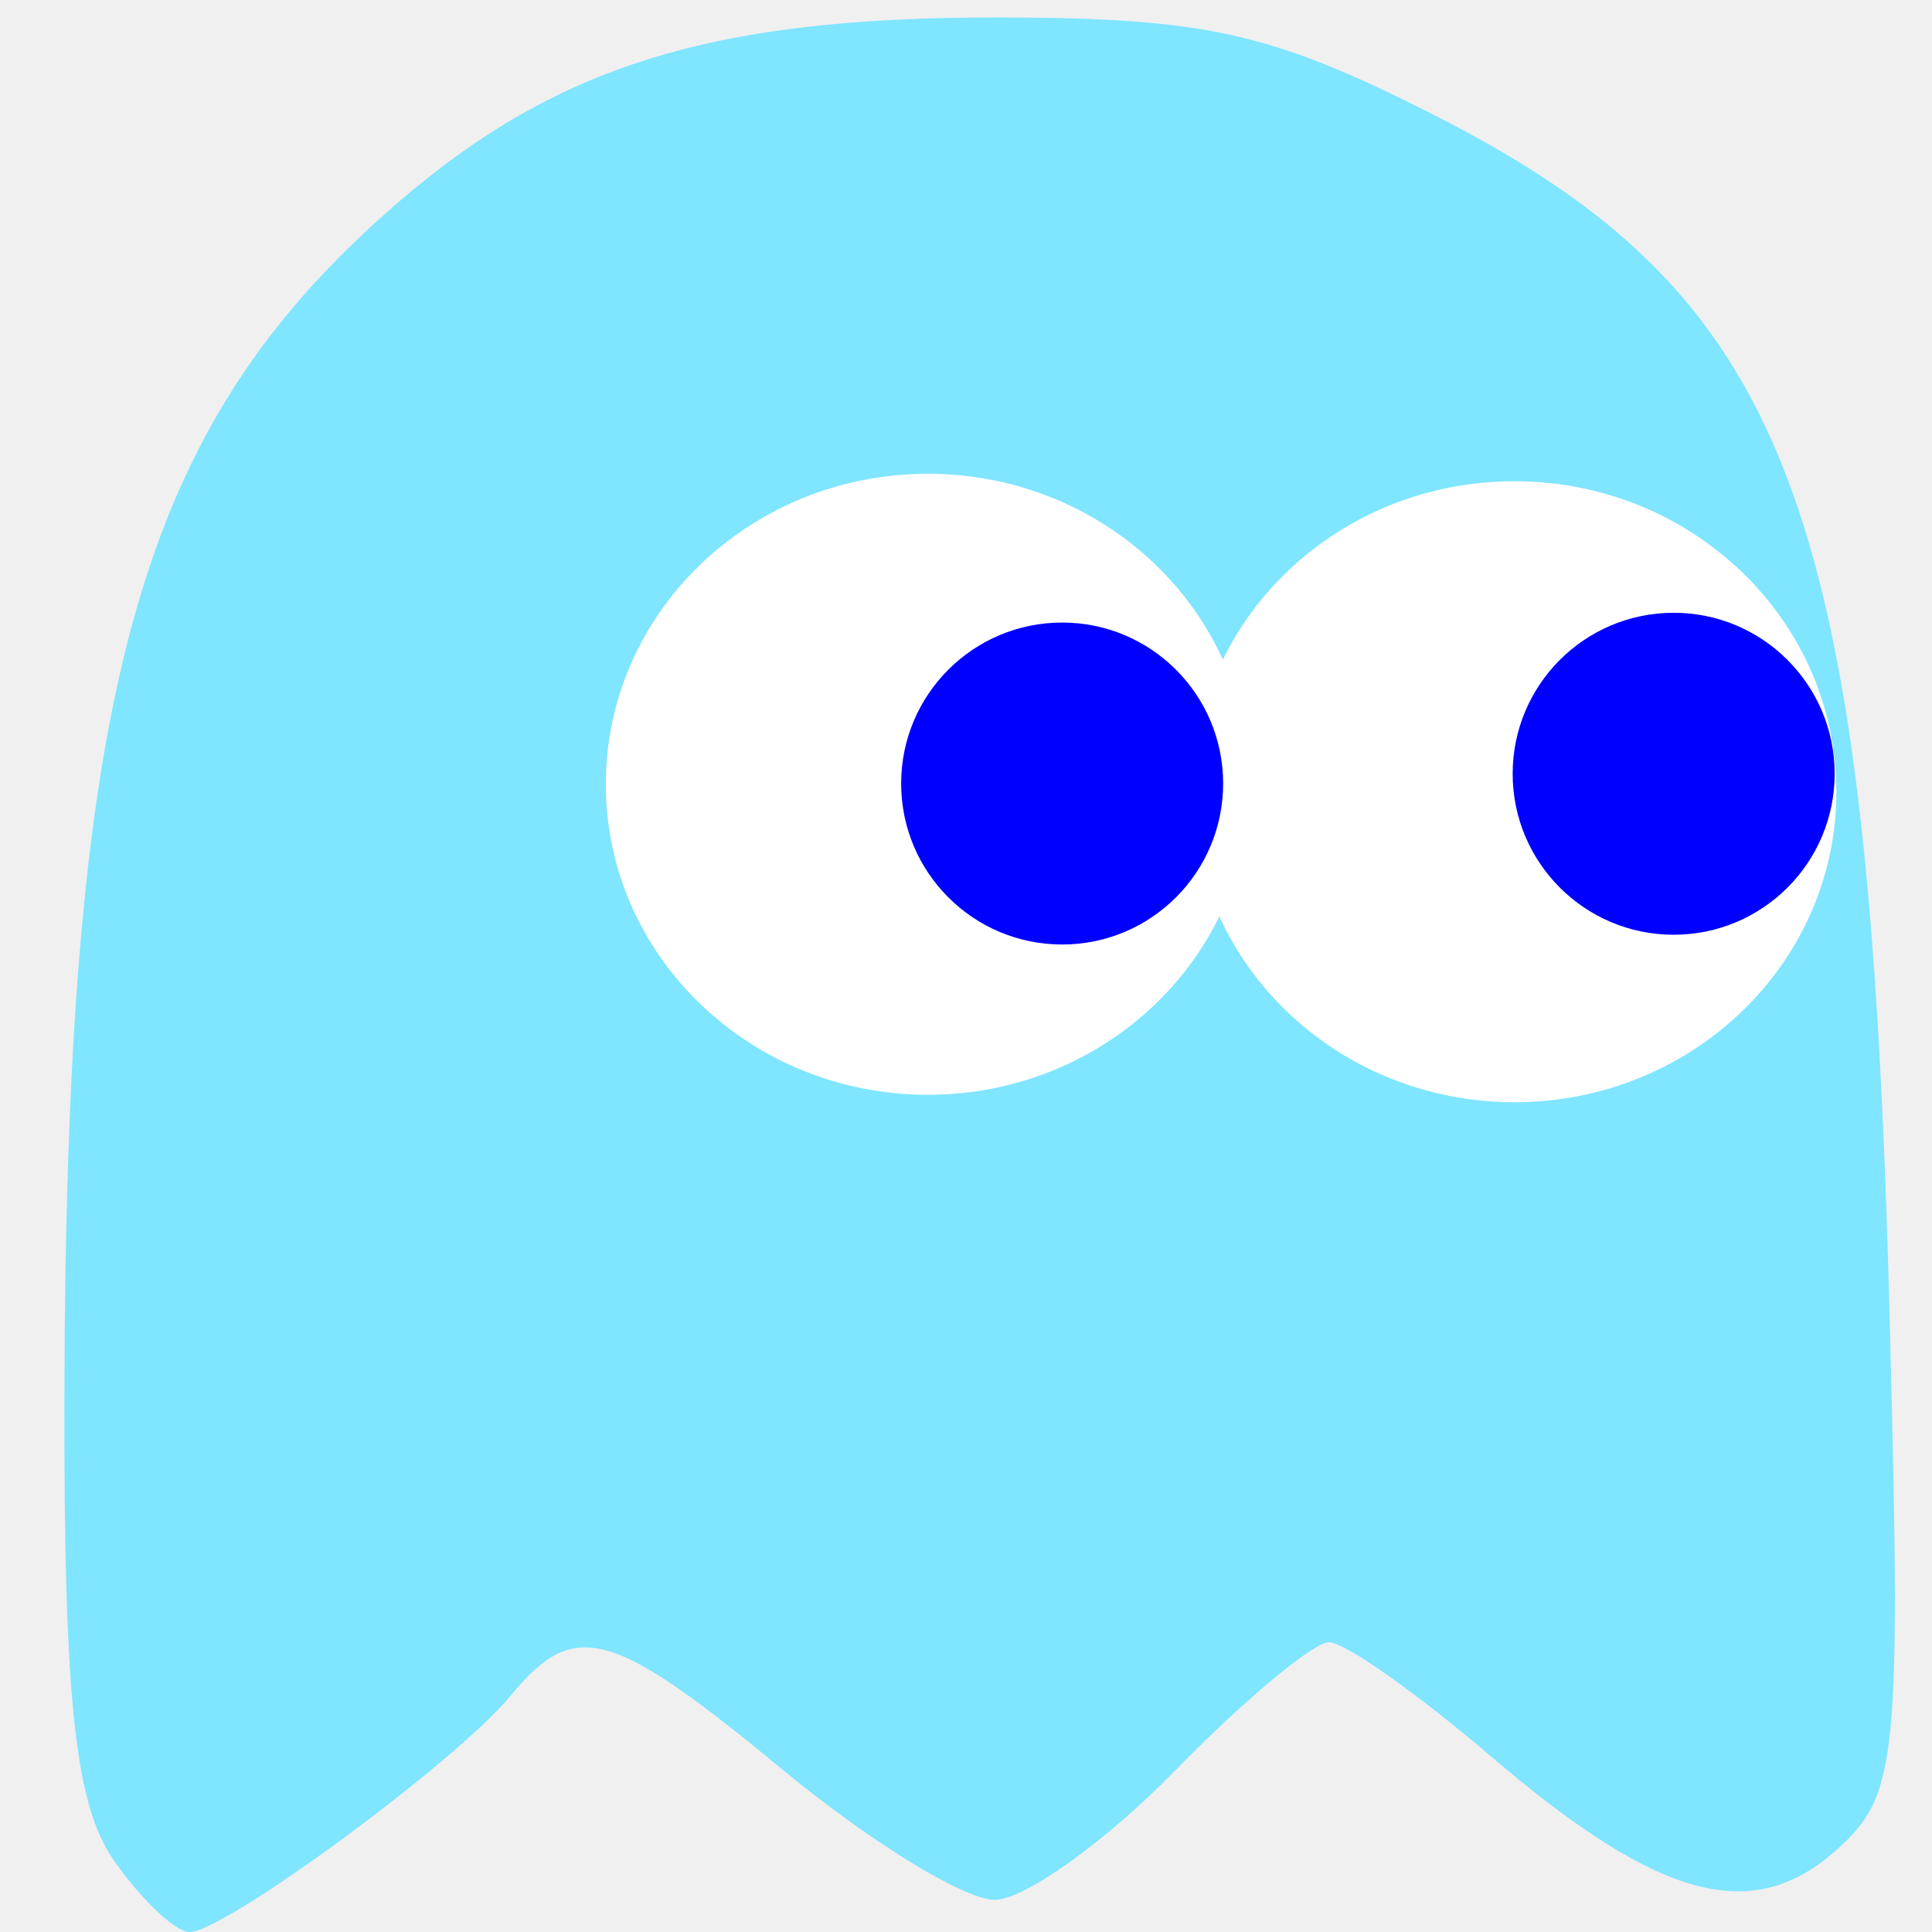
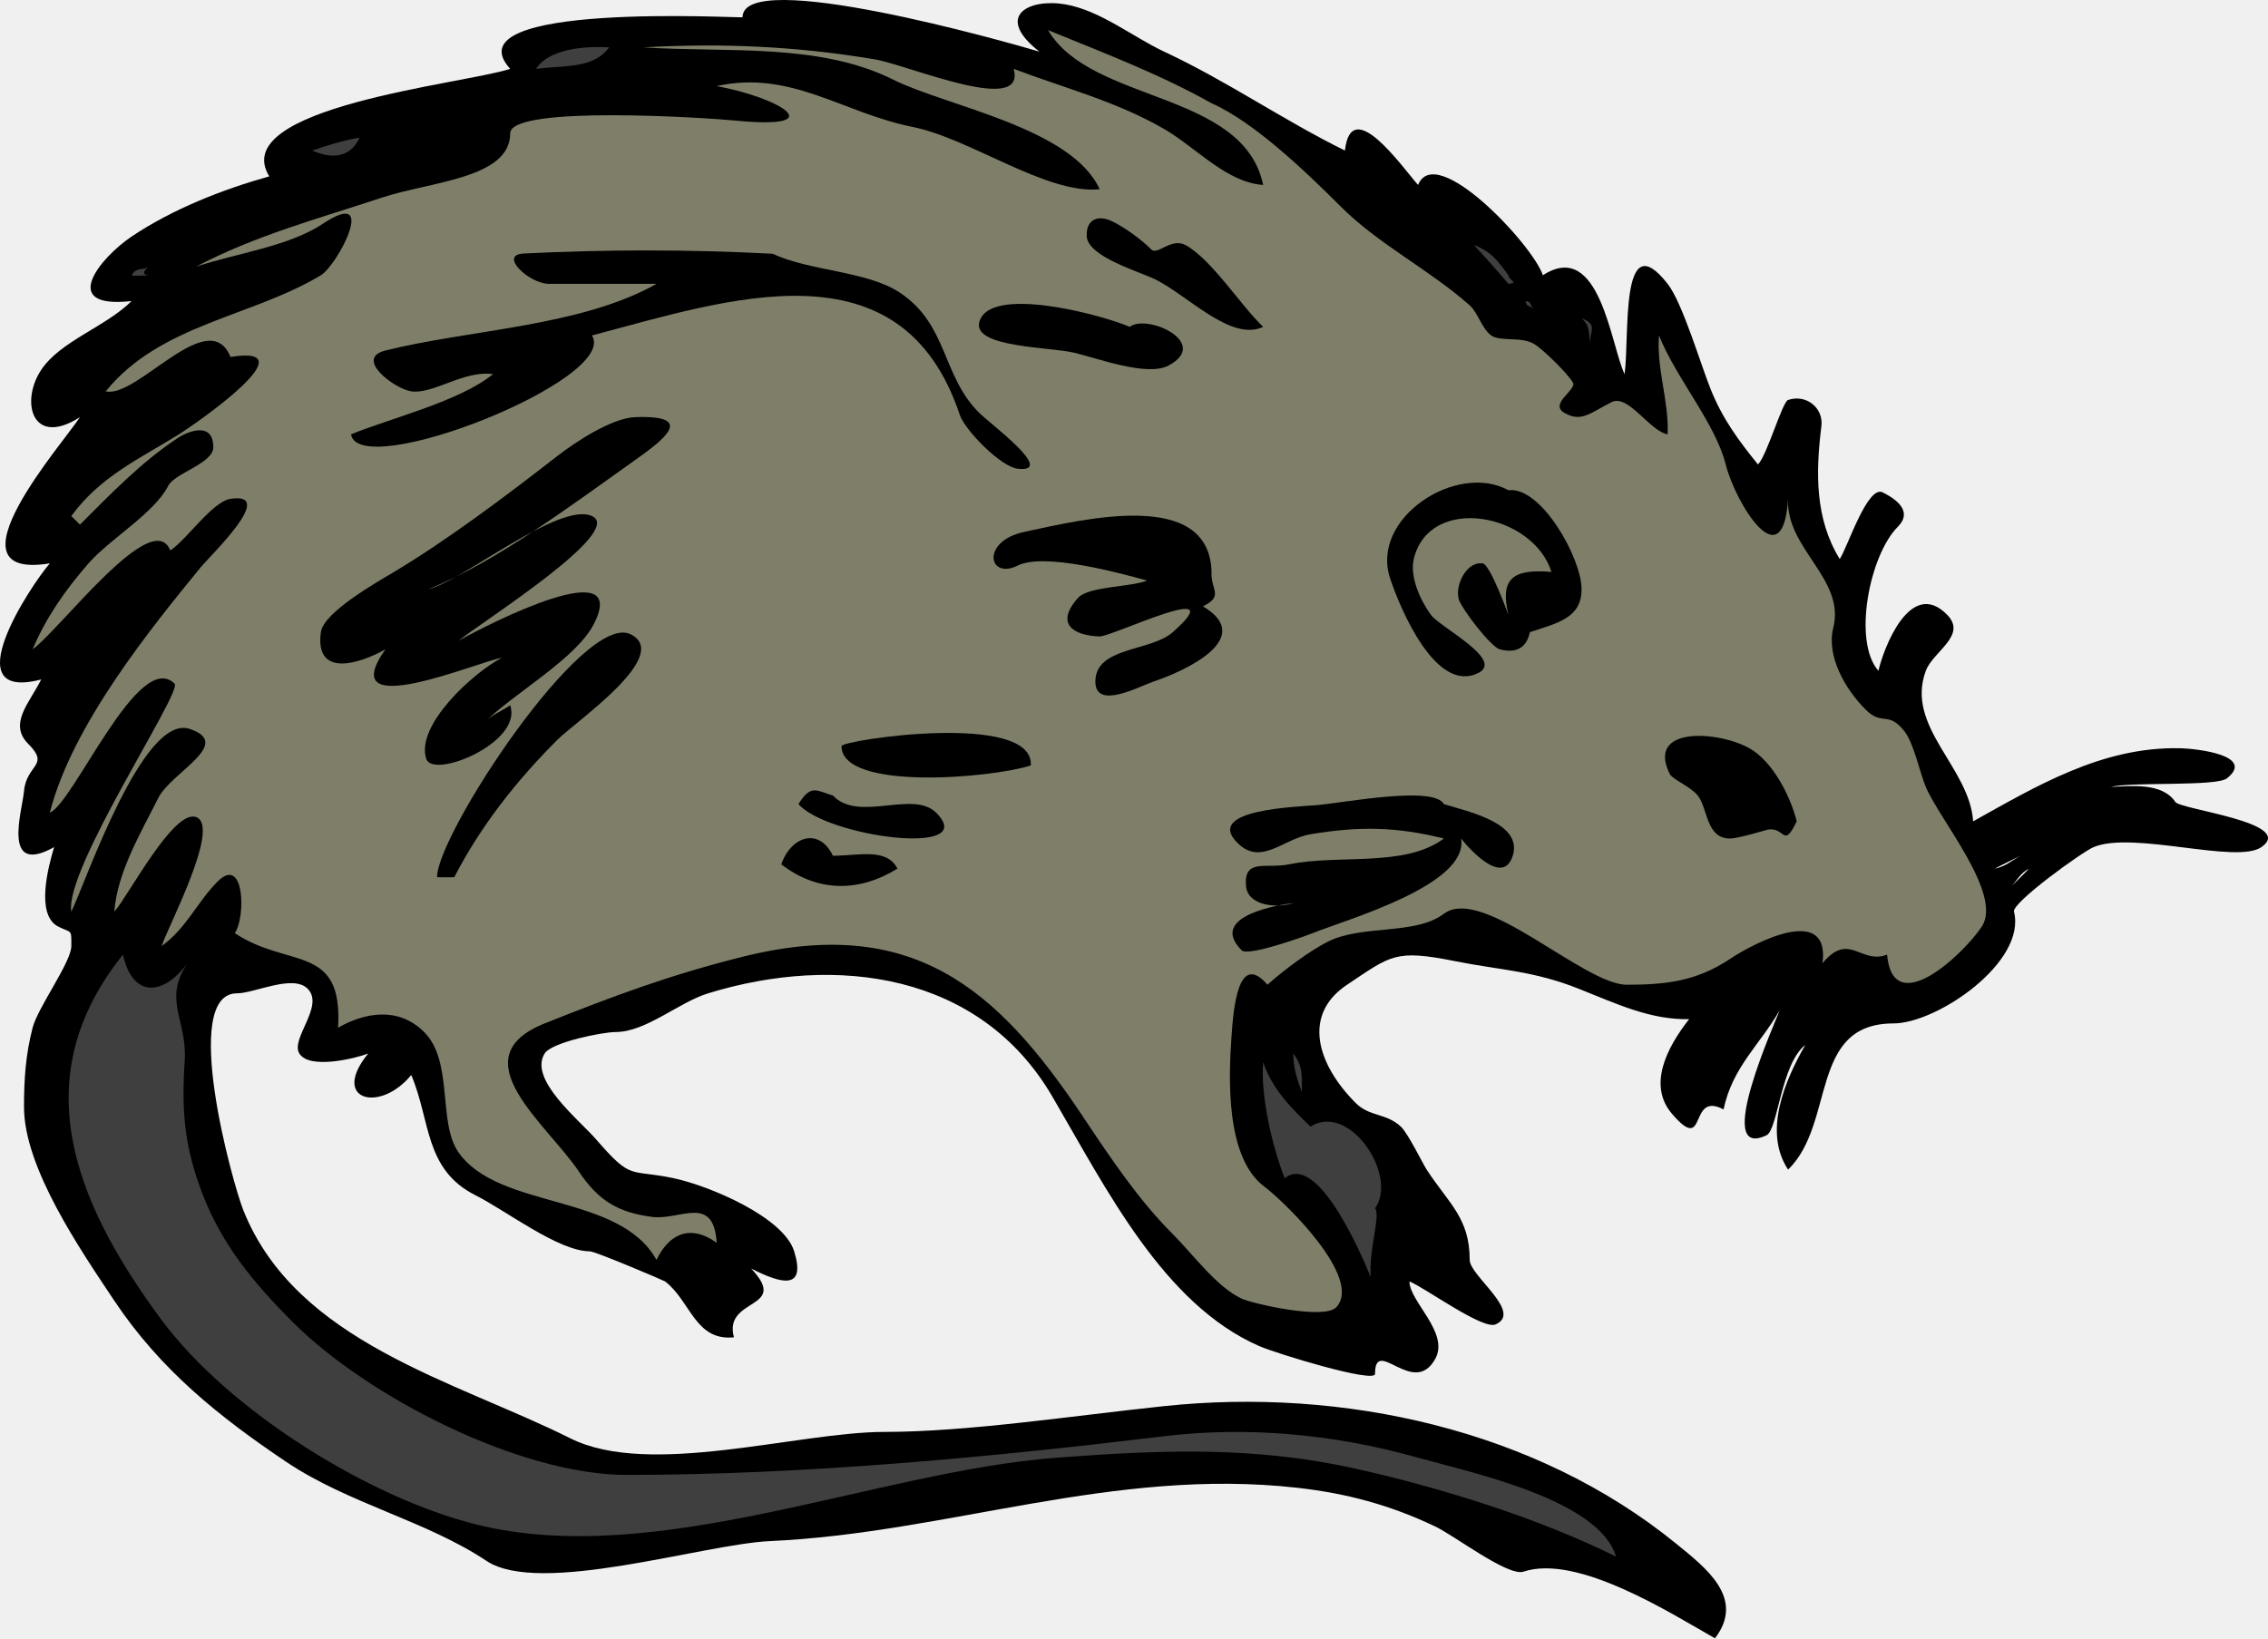
- <svg xmlns="http://www.w3.org/2000/svg" width="60" height="60" id="svg3209" version="1.1">
-   <defs id="defs3211" />
-   <g id="layer1" transform="translate(-620.1475,-462.0915)">
-     <g id="g3048" transform="translate(169.6996,-110.9135)">
-       <path style="fill:#80e5ff" d="m 453.985,630.783 c -1.203,-1.717 -1.552,-4.958 -1.537,-14.25 0.036,-21.779 2.19,-29.871 9.777,-36.725 5.183,-4.683 10.07,-6.272 19.247,-6.261 6.373,0.008 8.457,0.471 13.422,2.984 11.102,5.619 13.563,12.025 14.228,37.027 0.374,14.076 0.27,15.17 -1.607,16.869 -2.626,2.377 -5.537,1.597 -10.773,-2.884 -2.273,-1.945 -4.532,-3.537 -5.02,-3.537 -0.488,0 -2.646,1.8 -4.794,4 -2.148,2.2 -4.666,4 -5.594,4 -0.928,0 -3.866,-1.8 -6.529,-4 -5.383,-4.448 -6.509,-4.757 -8.505,-2.333 -1.68,2.041 -8.873,7.333 -9.966,7.333 -0.436,0 -1.494,-1 -2.35,-2.223 z m 28.759,-24.895 c 1.201,-0.614 2.9,-2.016 3.775,-3.114 1.576,-1.979 1.613,-1.974 4.164,0.576 3.54,3.54 7.202,4.284 11.351,2.306 3.998,-1.907 4.676,-5.329 1.155,-5.832 -2.471,-0.352 -3.684,-3.59 -1.584,-4.227 4.844,-1.467 4.924,-1.538 3.905,-3.441 -1.366,-2.552 -6.469,-4.522 -9.648,-3.725 -1.433,0.36 -3.733,1.782 -5.112,3.16 l -2.506,2.506 -2.323,-2.506 c -4.549,-4.909 -12.115,-4.152 -15.04,1.504 -1.776,3.434 -1.79,5.672 -0.057,8.799 2.447,4.415 7.672,6.165 11.92,3.993 z m -0.936,-7.335 c -0.775,-2.021 0.378,-3.548 2.679,-3.548 1.404,0 1.941,0.692 1.941,2.5 0,1.846 -0.531,2.5 -2.031,2.5 -1.117,0 -2.282,-0.653 -2.589,-1.452 z" id="Blinky">
-         </path>
-       <path transform="matrix(1.12,0,0,1.018868,-61.32166,-12.3137)" d="m 507.857,598.612 c 0,5.227 -3.997,9.464 -8.929,9.464 -4.931,0 -8.929,-4.237 -8.929,-9.464 0,-5.227 3.997,-9.464 8.929,-9.464 4.931,0 8.929,4.237 8.929,9.464 z" id="path3004" style="fill:#ffffff;fill-opacity:1" />
-       <path transform="matrix(1.12,0,0,1.018868,-79.53593,-12.54456)" d="m 507.857,598.612 c 0,5.227 -3.997,9.464 -8.929,9.464 -4.931,0 -8.929,-4.237 -8.929,-9.464 0,-5.227 3.997,-9.464 8.929,-9.464 4.931,0 8.929,4.237 8.929,9.464 z" id="path3004-1" style="fill:#ffffff;fill-opacity:1" />
-       <path transform="matrix(1.75991,0,0,1.68502,-365.3443,-410.6997)" d="m 485.126,598.235 c 0,1.639 -1.272,2.967 -2.841,2.967 -1.569,0 -2.841,-1.329 -2.841,-2.967 0,-1.639 1.272,-2.967 2.841,-2.967 1.569,0 2.841,1.329 2.841,2.967 z" id="path3026" style="fill:#0000ff;fill-opacity:1" />
-       <path transform="matrix(1.75991,0,0,1.68502,-346.3532,-411.003)" d="m 485.126,598.235 c 0,1.639 -1.272,2.967 -2.841,2.967 -1.569,0 -2.841,-1.329 -2.841,-2.967 0,-1.639 1.272,-2.967 2.841,-2.967 1.569,0 2.841,1.329 2.841,2.967 z" id="path3026-7" style="fill:#0000ff;fill-opacity:1" />
-     </g>
-   </g>
+ <svg xmlns="http://www.w3.org/2000/svg" height="300.854" id="Layer_1" space="preserve" style="overflow:visible;enable-background:new 0 0 416.412 300.854;" version="1.1" viewBox="0 0 416.412 300.854" width="416.412">
+   <defs id="defs54" />
+   <path d="M246.933,27.648c1.164-10.403,10.517,3.042,13.432,6.317  c3.253-8.05,21.168,11.128,22.907,16.582c10.477-6.789,12.478,12.973,15.011,18.161c0.942-7.032-0.896-27.818,7.9-16.582  c2.718,3.471,5.997,14.592,7.899,19.345c2.161,5.396,5.1,9.406,8.689,13.818c1.671-1.672,4.446-11.482,5.53-11.844  c3.398-1.134,6.521,1.543,6.115,4.796c-1.062,8.497-1.198,17.011,3.364,24.42c1.437-2.137,5.092-13.646,7.9-12.24  c2.745,1.373,5.478,3.604,2.766,6.317c-5.231,5.235-8.318,21.101-3.555,26.453c0.83-3.837,5.814-17.297,12.64-10.265  c3.681,3.792-2.627,6.701-3.949,10.265c-3.811,10.27,8.057,17.721,8.689,27.636c11.581-6.444,23.637-13.72,37.918-13.423  c3.373,0.07,13.914,1.36,8.69,5.527c-1.943,1.551-17.617,0.603-21.33,1.579c3.557-0.14,9.416-0.89,11.851,2.763  c0.931,1.397,22.244,3.795,15.799,8.291c-4.562,3.182-23.579-3.039-30.809,0c-2.171,0.913-15.019,10.229-14.615,11.845  c2.329,9.324-14.172,20.53-22.12,20.53c-15.57,0-10.605,18.353-19.354,26.846c-4.669-7.019-0.48-16.55,3.16-22.898  c-4.501,3.537-5.039,15.589-7.109,16.582c-10.077,4.835,1.907-21.378,2.37-22.899c-3.535,6.207-8.648,10.376-10.271,18.162  c-6.566-3.476-2.865,8.519-9.479,0.789c-4.431-5.178-1.041-12.018,3.159-17.371c-6.979,0.181-13.268-2.778-20.144-5.527  c-8.456-3.382-14.356-3.424-22.91-5.132c-10.963-2.188-11.676-1.034-19.749,4.343c-8.37,5.574-5.397,14.736,1.58,21.714  c2.572,2.572,5.563,1.804,8.295,4.344c1.31,1.218,4.003,6.765,4.739,7.895c4.107,6.3,7.899,8.891,7.899,16.583  c0,2.915,9.843,9.637,4.739,11.844c-2.348,1.016-12.861-6.686-15.799-7.896c-0.026,3.669,7.389,9.401,4.74,14.212  c-3.98,7.23-11.061-4.299-11.061,2.764c0,1.799-18.115-3.718-21.329-5.132c-17.508-7.706-27.92-28.662-37.92-45.798  c-13.242-22.691-39.652-26.185-63.199-18.951c-5.387,1.654-11.427,7.107-16.984,7.107c-2.344,0-11.741,1.863-13.036,3.948  c-2.976,4.792,6.352,12.176,9.48,15.792c6.634,7.669,6.021,5.361,14.22,7.106c6.588,1.402,20.189,7.15,22.12,13.424  c2.213,7.193-2.328,5.992-7.899,3.158c7.22,7.651-5.168,5.2-3.16,12.634c-7.14,0.723-7.936-6.656-12.641-10.265  c-0.195-0.149-12.799-5.527-13.825-5.527c-5.735,0-15.489-7.546-20.934-10.266c-9.493-4.741-8.255-13.751-11.85-22.109  c-5.839,7.114-14.888,4.57-7.9-3.947c-2.279,0.883-10.791,2.995-12.64,0c-1.672-2.707,4.598-8.654,1.58-11.845  c-2.673-2.825-9.794,0.789-13.034,0.789c-10.435,0-0.877,34.724,1.185,39.876c9.702,24.24,38.894,31.274,60.039,41.851  c14.53,7.267,41.744-1.186,57.67-1.186c15.253,0,34.473-2.96,51.349-4.737c32.791-3.453,68.189,4.244,94.008,25.268  c5.442,4.432,12.755,10.011,7.111,17.371c-7.979-4.519-25.228-15.546-35.154-12.239c-2.814,0.938-12.596-6.571-16.195-8.291  c-8.309-3.971-16.292-6.087-25.281-7.106c-33.74-3.827-64.252,8.305-96.897,9.787c-12.199,0.554-42.261,10.137-52.014,3.638  c-11.069-7.377-25.381-10.537-36.734-18.162c-12.403-8.33-23.175-16.975-31.6-29.61c-6.192-9.287-16.589-24.393-16.589-35.582  c0-5.084,0.296-9.591,1.58-14.558c0.977-3.778,7.1-12.021,7.11-15.005c0.011-3.218,0.07-2.333-2.371-3.552  c-4.245-2.121-1.872-10.998-0.79-14.608c-9.706,5.397-5.851-6.676-5.529-10.265c0.447-4.998,4.833-4.643,0.79-8.686  c-3.692-3.692,0.201-7.507,2.37-11.844c-16.131,4.217-2.004-17.167,1.58-21.319c-19.903,3.25,2.604-22.26,5.53-26.847  c-8.788,5.626-10.999-2.839-7.11-8.686c3.53-5.307,11.829-7.89,16.589-12.634c-13.658,1.521-5.637-8.062,0-11.844  c7.508-5.037,16.638-8.631,25.28-11.055c-7.839-12.734,35.64-16.939,44.239-19.741C82.292,0.188,136.335,3.377,136.335,3.17  c0-9.261,48.579,4.543,54.509,6.317c-8.42-6.583-1.897-9.831,4.74-8.686c6.444,1.112,12.42,6,18.169,8.686  C225.313,14.889,235.474,21.991,246.933,27.648" id="path3" style="fill-rule:evenodd;clip-rule:evenodd;" />
+   <path d="M222.444,18.962c7.8,3.422,17.453,12.703,23.698,18.951  c6.979,6.981,16.25,11.561,23.7,18.162c1.502,1.331,2.258,4.334,3.95,5.527c1.703,1.201,5.564,0.142,7.9,1.579  c1.72,1.058,6.212,5.476,7.109,7.106c0.711,1.291-4.432,3.867-1.579,5.528c3.143,1.83,4.795-0.029,8.689-1.974  c3.043-1.52,6.946,5.311,10.27,5.922c0.262-6.196-2.065-11.949-1.581-18.161c3.043,7.715,10.346,16.113,12.246,23.688  c1.772,7.068,10.492,21.354,11.454,6.316c-0.452,9.156,10.549,14.68,8.296,23.689c-1.304,5.208,2.21,11.288,5.926,15.002  c3.08,3.081,4.104,0.179,7.107,3.948c1.756,2.204,2.829,7.572,3.952,10.265c2.47,5.923,14.216,19.742,10.269,25.663  c-3.438,5.16-16.297,17.221-17.38,5.132c-4.813,1.893-6.938-4.346-11.851,1.58c1.428-10.976-12.428-3.826-16.984-0.79  c-6.222,4.146-11.889,4.737-18.959,4.737c-7.896,0-26.469-18.353-33.574-13.028c-5.313,3.981-14.942,1.941-21.271,5.103  c-3.136,1.566-8.034,5.132-11.118,7.926c-5.453-6.322-6.258,4.626-6.6,9.419c-0.557,7.786-1.091,22.325,6.006,27.645  c3.874,2.903,18.155,16.861,13.232,22.158c-2.204,2.371-15.376-0.653-17.38-1.58c-4.589-2.122-8.918-8.122-12.64-11.844  c-6.316-6.316-11.312-13.804-16.589-21.714c-15.765-23.63-31.366-36.976-62.468-29.202c-13.16,3.29-23.566,7.143-36.281,12.226  c-15.825,6.326,0.495,18.509,6.319,27.241c3.624,5.433,7.358,7.498,13.43,8.291c5.111,0.667,11.261-4.252,11.849,4.737  c-5.101-3.602-8.869-1.391-11.059,3.158c-6.799-12.311-28.946-9.188-36.339-19.74c-3.882-5.54-0.875-16.671-6.32-22.108  c-4.775-4.769-11.007-3.541-15.8-0.789c0.936-15.529-9.121-10.801-18.96-17.372c2.054-3.023,1.771-14.404-3.16-9.476  c-3.73,3.727-5.697,8.544-10.27,11.843c1.101-3.472,10.958-22.037,6.32-23.687c-4.169-1.483-12.494,14.604-15.01,17.372  c0.514-7.195,4.878-14.491,8.076-20.881c2.36-4.717,13.928-9.953,5.75-12.678C26.266,131,15.816,161.809,13.097,167.41  c-1.359-7.706,20.435-40.376,18.96-41.85c-6.571-6.567-18.455,21.795-22.91,23.688c4.089-16.134,18.721-34.078,27.65-45.008  c1.885-2.308,14.145-13.957,5.53-12.634c-3.352,0.515-7.975,7.441-11.06,9.476c-3.285-8.165-20.216,14.507-25.28,18.161  c2.518-5.931,5.987-10.874,10.27-15.792c3.848-4.418,12.137-9.263,14.615-14.213c1.185-2.368,8.294-4.127,8.294-7.106  c0-4.563-4.243-3.226-6.714-1.58c-6.586,4.388-12.176,10.196-17.775,15.792c-0.527-0.526-1.053-1.053-1.58-1.58  c5.333-7.323,12.714-10.606,19.75-15.002c3.055-1.909,24.264-16.592,9.479-14.213c-3.997-9.75-17.162,7.677-22.91,6.317  c9.976-12.333,26.764-13.652,39.5-21.32c3.042-1.831,10.714-16.352,0.395-9.475c-6.29,4.192-15.84,5.409-23.305,7.896  c10.9-5.748,22.375-8.771,33.97-12.634c8.989-2.995,23.7-3.524,23.7-11.844c0-5.262,36.516-2.821,41.08-2.369  c18.048,1.79,8.805-4.063-3.161-6.317c13.667-2.994,23.083,4.931,35.945,7.502c10.629,2.124,24.59,12.43,34.364,11.449  c-5.136-11.316-28.075-15.219-37.919-20.135c-13.652-6.818-30.749-4.918-45.819-5.923c14.548-0.808,28.018-0.202,42.396,2.194  c6.169,1.028,27.974,10.475,25.544,1.754c9.371,3.544,18.959,6.006,27.649,11.055c5.907,3.432,11.433,9.807,18.169,10.265  c-3.65-17.351-31.551-14.945-39.498-28.426C202.494,9.649,212.995,13.641,222.444,18.962" id="path5" style="fill-rule:evenodd;clip-rule:evenodd;fill:#7F7F69;" />
+   <path d="M111.846,8.697c-2.916,4.007-8.366,3.273-13.43,3.948  C100.704,9.077,106.929,8.415,111.846,8.697" id="path7" style="fill-rule:evenodd;clip-rule:evenodd;fill:#3F3F3F;" />
+   <path d="M66.026,25.279c-1.597,3.485-4.799,4.09-8.69,2.369  C60.171,26.67,63.136,25.741,66.026,25.279" id="path9" style="fill-rule:evenodd;clip-rule:evenodd;fill:#3F3F3F;" />
+   <path d="M231.923,60.022c-5.847,2.783-13.774-5.699-19.749-8.685  c-2.84-1.42-12.394-4.146-12.639-7.896c-0.199-3.054,1.982-4.142,4.739-2.764c2.408,1.203,5.292,3.315,7.11,5.133  c1.146,1.146,3.673-2.257,6.321-0.79C222.463,47.655,227.957,56.286,231.923,60.022" id="path11" style="fill-rule:evenodd;clip-rule:evenodd;" />
+   <path d="M141.865,46.599c6.821,3.202,17.379,3.157,23.349,7.136  c8.872,5.913,7.64,15.155,14.571,22.08c2.012,2.011,14.22,11.019,7.109,10.265c-3.197-0.339-9.764-7.169-10.665-9.871  c-10.716-32.147-42.437-21.249-67.544-14.607c5.079,8.04-42.735,26.909-44.239,18.161c7.229-2.968,19.931-6.042,26.069-11.055  c-5.295-0.777-10.995,3.743-15.009,3.159c-3.034-0.441-10.57-6.044-4.74-7.501c15.534-3.881,35.833-4.372,49.769-12.239  c-6.583,0-13.167,0-19.75,0c-3.589,0-9.333-5.337-4.655-5.571C111.467,45.789,126.529,45.792,141.865,46.599" id="path13" style="fill-rule:evenodd;clip-rule:evenodd;" />
+   <path d="M276.952,50.547c-0.017,0.851,2.053,1.396,0,1.58  c-2.056-2.418-4.154-4.779-6.319-7.107C273.794,46.155,275.063,48.003,276.952,50.547" id="path15" style="fill-rule:evenodd;clip-rule:evenodd;fill:#3F3F3F;" />
+   <path d="M27.316,48.968c-0.955,0.775-1.334,1.458,0,1.579  c-0.962-0.02-2.229,0.23-3.16,0C25.153,48.89,26.377,49.73,27.316,48.968" id="path17" style="fill-rule:evenodd;clip-rule:evenodd;fill:#3F3F3F;" />
+   <path d="M281.693,56.864c-1.044-1.043-1.377-0.336-1.581-1.579  C281.359,55.486,280.649,55.82,281.693,56.864" id="path19" style="fill-rule:evenodd;clip-rule:evenodd;fill:#3F3F3F;" />
+   <path d="M207.435,60.022c3.13-2.461,14.949,2.908,7.11,7.107  c-3.921,2.1-13.018-1.344-17.381-2.369c-4.438-1.042-18.437-0.957-17.38-5.527C181.389,52.291,201.846,57.647,207.435,60.022" id="path21" style="fill-rule:evenodd;clip-rule:evenodd;" />
+   <path d="M291.963,63.181c-0.344-2.031,0.12-3.19-1.58-4.738  C293.566,59.694,291.732,60.811,291.963,63.181" id="path23" style="fill-rule:evenodd;clip-rule:evenodd;fill:#3F3F3F;" />
+   <path d="M78.667,108.189c6.369-1.538,24.009-16.141,30.019-13.424  c6.193,2.8-20.361,19.522-24.489,22.899c5.869-3.295,31.421-16.225,24.884-3.159c-3.197,6.39-14.643,12.738-20.145,18.162  c1.481-1.496,3.076-2.023,4.74-3.159c2.366,6.853-14.16,13.603-15.405,9.871c-2.041-6.119,8.525-15.799,13.824-18.556  c-3.893,0.493-31.116,12.253-21.33-1.58c-4.781,2.684-13.013,5.287-11.85-3.158c0.509-3.697,10.462-9.274,13.43-11.054  c9.838-5.9,20.297-13.756,30.02-21.32c3.487-2.713,10.062-6.951,14.22-7.106c11.144-0.417,5.536,3.979,0,7.896  C105.365,92.438,91.306,103.095,78.667,108.189" id="path25" style="fill-rule:evenodd;clip-rule:evenodd;" />
+   <path d="M276.952,90.027c6.059-0.744,13.431,12.543,13.431,18.161  c0,5.257-4.241,6.18-9.479,7.896c-0.125,0.041-0.436,4.518-5.53,3.158c-1.702-0.455-6.946-7.4-7.506-9.08  c-0.833-2.5,1.298-7.1,4.346-6.711c1.405,0.179,4.787,9.62,4.738,9.475c-1.598-6.604,0.738-8.525,7.901-7.896  c-3.407-10.817-22.418-14.355-25.281-2.369c-0.777,3.256,1.248,7.673,3.162,10.265c1.708,2.313,13.538,8.239,8.689,10.66  c-7.759,3.872-14.3-11.681-16.195-17.372C251.521,95.083,267.537,84.801,276.952,90.027" id="path27" style="fill-rule:evenodd;clip-rule:evenodd;" />
+   <path d="M222.444,105.031c-0.185,3.333,2.339,4.38-1.58,6.316  c9.931,5.892-3.538,11.971-9.085,13.819c-2.582,0.86-10.665,5.304-10.665,0c0-6.448,10.142-5.459,14.22-9.081  c11.348-10.077-11.199,0.857-13.431,0.79c-4.525-0.138-8.419-2.14-3.95-7.107c1.907-2.12,9.73-1.943,12.639-3.158  c-5.02-1.386-18.898-5.162-23.699-2.763c-5.442,2.719-6.866-4.452,1.15-6.168C199.015,95.328,222.047,89.656,222.444,105.031" id="path29" style="fill-rule:evenodd;clip-rule:evenodd;" />
+   <path d="M83.406,161.093c-1.052,0.023-2.107,0-3.16,0  c-0.088-7.694,26.878-48.947,35.55-44.613c7.709,3.854-10.093,16.016-13.43,19.346C94.973,143.202,88.297,151.596,83.406,161.093" id="path31" style="fill-rule:evenodd;clip-rule:evenodd;" />
+   <path d="M189.265,140.563c-7.058,2.309-34.76,4.749-34.76-3.553  C154.505,135.914,189.881,130.547,189.265,140.563" id="path33" style="fill-rule:evenodd;clip-rule:evenodd;" />
+   <path d="M329.883,150.828c-2.549,5.294-2.118,0.735-5.53,1.58  c-0.181,0.045-5.278,1.579-6.716,1.579c-4.437,0-4.042-5.526-5.924-7.896c-1.293-1.628-4.642-2.961-5.135-3.948  c-4.411-8.818,8.836-7.968,14.615-4.738C325.405,139.758,328.697,146.057,329.883,150.828" id="path35" style="fill-rule:evenodd;clip-rule:evenodd;" />
+   <path d="M152.925,146.09c4.75,5.013,14.692-1.106,18.959,3.159  c8.18,8.174-19.998,4.46-25.28-1.58C148.912,143.858,150.025,145.266,152.925,146.09" id="path37" style="fill-rule:evenodd;clip-rule:evenodd;" />
+   <path d="M265.103,147.669c4.533,1.394,14.519,3.479,12.642,9.476  c-1.804,5.767-8.168-1.464-9.481-3.159c1.439,8.508-20.802,14.793-27.253,17.371c-1.753,0.701-11.873,4.322-13.035,3.158  c-5.646-5.649,4.284-8.014,9.479-8.685c-3.007,0.989-8.386,0.568-8.689-3.159c-0.417-5.111,3.692-3.088,7.9-3.947  c9.293-1.898,21.195,0.629,28.438-4.738c-8.721-2.179-15.59-2.272-24.488-0.79c-5.056,0.842-9.087,5.917-13.431,1.579  c-6.172-6.164,10.947-6.594,14.74-6.938C246.938,147.382,263.294,144.234,265.103,147.669" id="path39" style="fill-rule:evenodd;clip-rule:evenodd;" />
+   <path d="M152.925,157.146c4.775,0,9.856-1.522,11.85,2.369  c-7.125,4.386-14.669,4.34-21.331-0.79C145.251,153.52,150.404,151.886,152.925,157.146" id="path41" style="fill-rule:evenodd;clip-rule:evenodd;" />
+   <path d="M370.961,157.146c-1.616,0.893-2.76,1.977-4.738,2.369  C367.801,158.724,369.376,157.923,370.961,157.146" id="path43" style="fill-rule:evenodd;clip-rule:evenodd;fill:#FFFFFF;" />
+   <path d="M369.382,162.672c1.078-1.198,1.586-2.323,3.16-3.157  C371.488,160.567,370.436,161.619,369.382,162.672" id="path45" style="fill-rule:evenodd;clip-rule:evenodd;fill:#FFFFFF;" />
+   <path d="M34.427,176.886c-4.595,6.788-0.013,10.466-0.512,17.94  c-0.615,9.23-0.051,15.812,3.261,24.42c3.607,9.376,9.394,16.364,16.605,23.572c13.792,13.783,41.732,28.031,61.249,28.031  c32.821,0,67.289-3.303,98.724-7.106c14.902-1.803,30.834-0.505,46.61,3.947c9.468,2.672,33.276,7.644,36.339,18.162  c-14.328-7.115-32.258-12.692-47.927-16.174c-18.648-4.143-35.8-3.415-54.772-1.988c-33.22,2.497-73.549,20.515-106.59,12.253  c-19.776-4.944-45.402-20.907-57.728-37.521c-16.73-22.55-24.827-45.008-7.11-67.117C24.361,183.332,29.963,182.9,34.427,176.886" id="path47" style="fill-rule:evenodd;clip-rule:evenodd;fill:#3F3F3F;" />
+   <path d="M239.034,200.574c-0.914-2.387-1.585-4.559-1.581-7.106  C239.281,195.882,239.001,197.673,239.034,200.574" id="path49" style="fill-rule:evenodd;clip-rule:evenodd;fill:#3F3F3F;" />
+   <path d="M240.613,206.892c7.155-4.554,16.145,9.005,11.85,15.001  c1.076,1.322-1.212,7.711-0.789,12.635c-2.155-5.285-9.927-22.841-15.799-18.161c-2.353-5.981-4.474-15.357-3.952-21.319  C233.508,199.883,236.998,203.423,240.613,206.892" id="path51" style="fill-rule:evenodd;clip-rule:evenodd;fill:#3F3F3F;" />
</svg>
